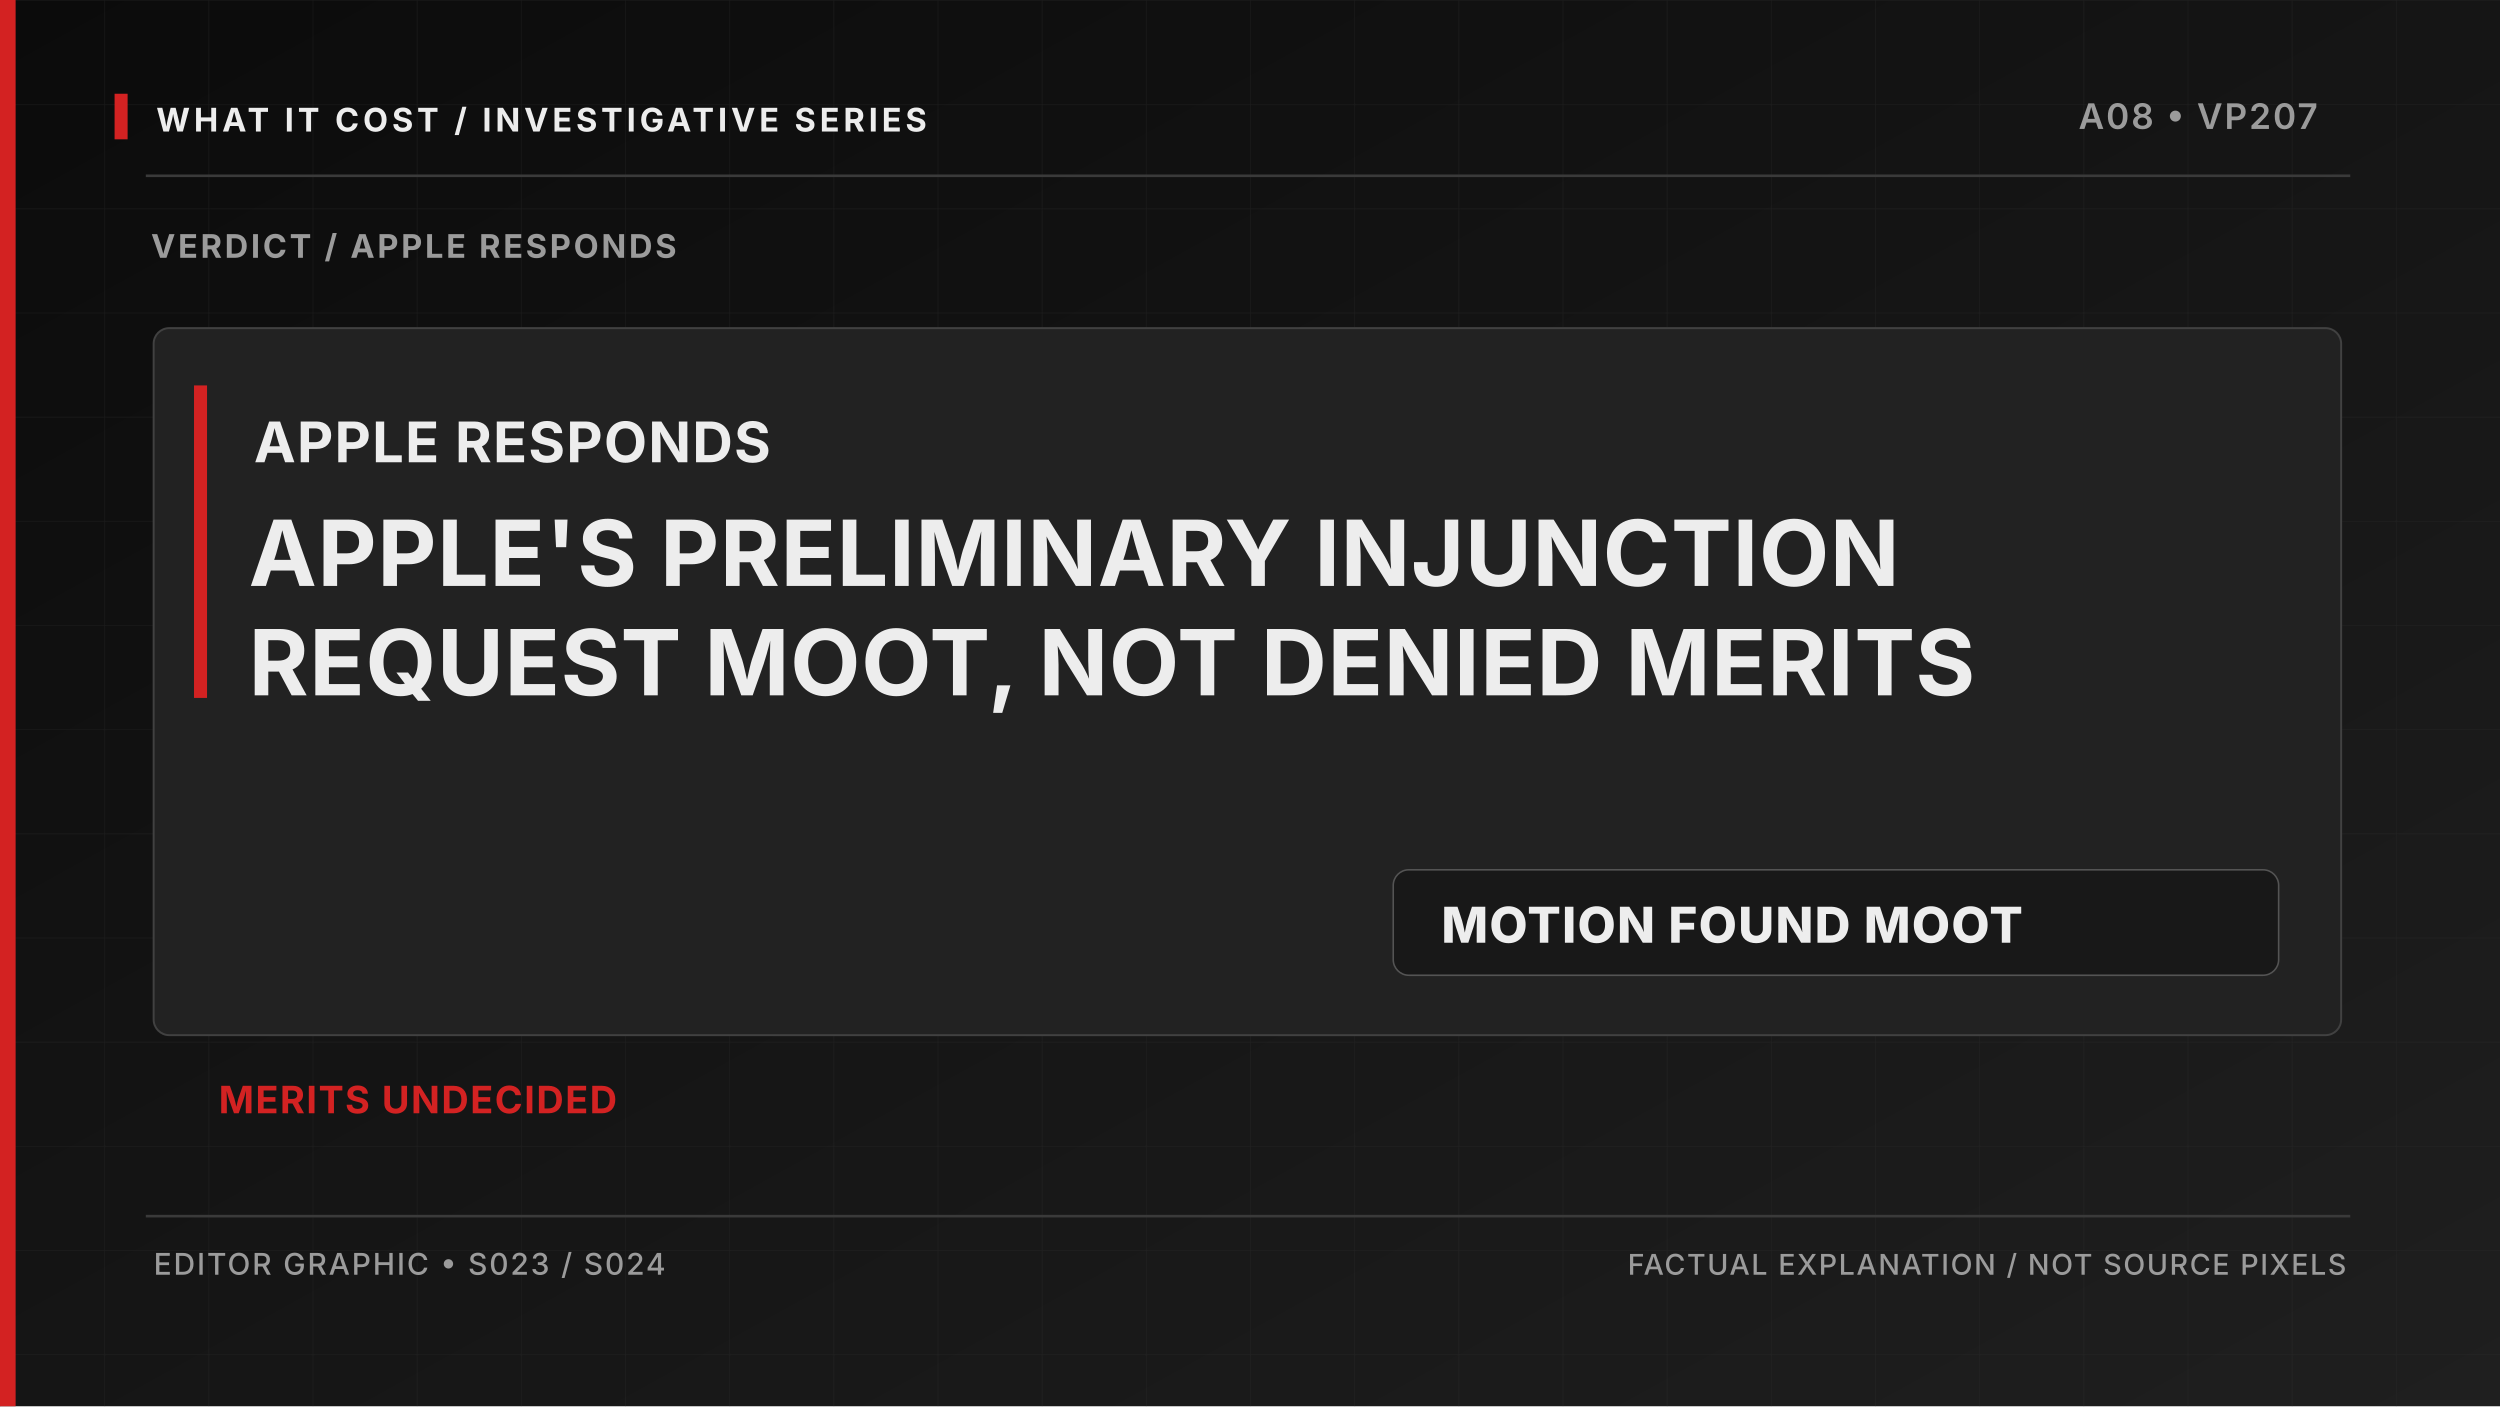
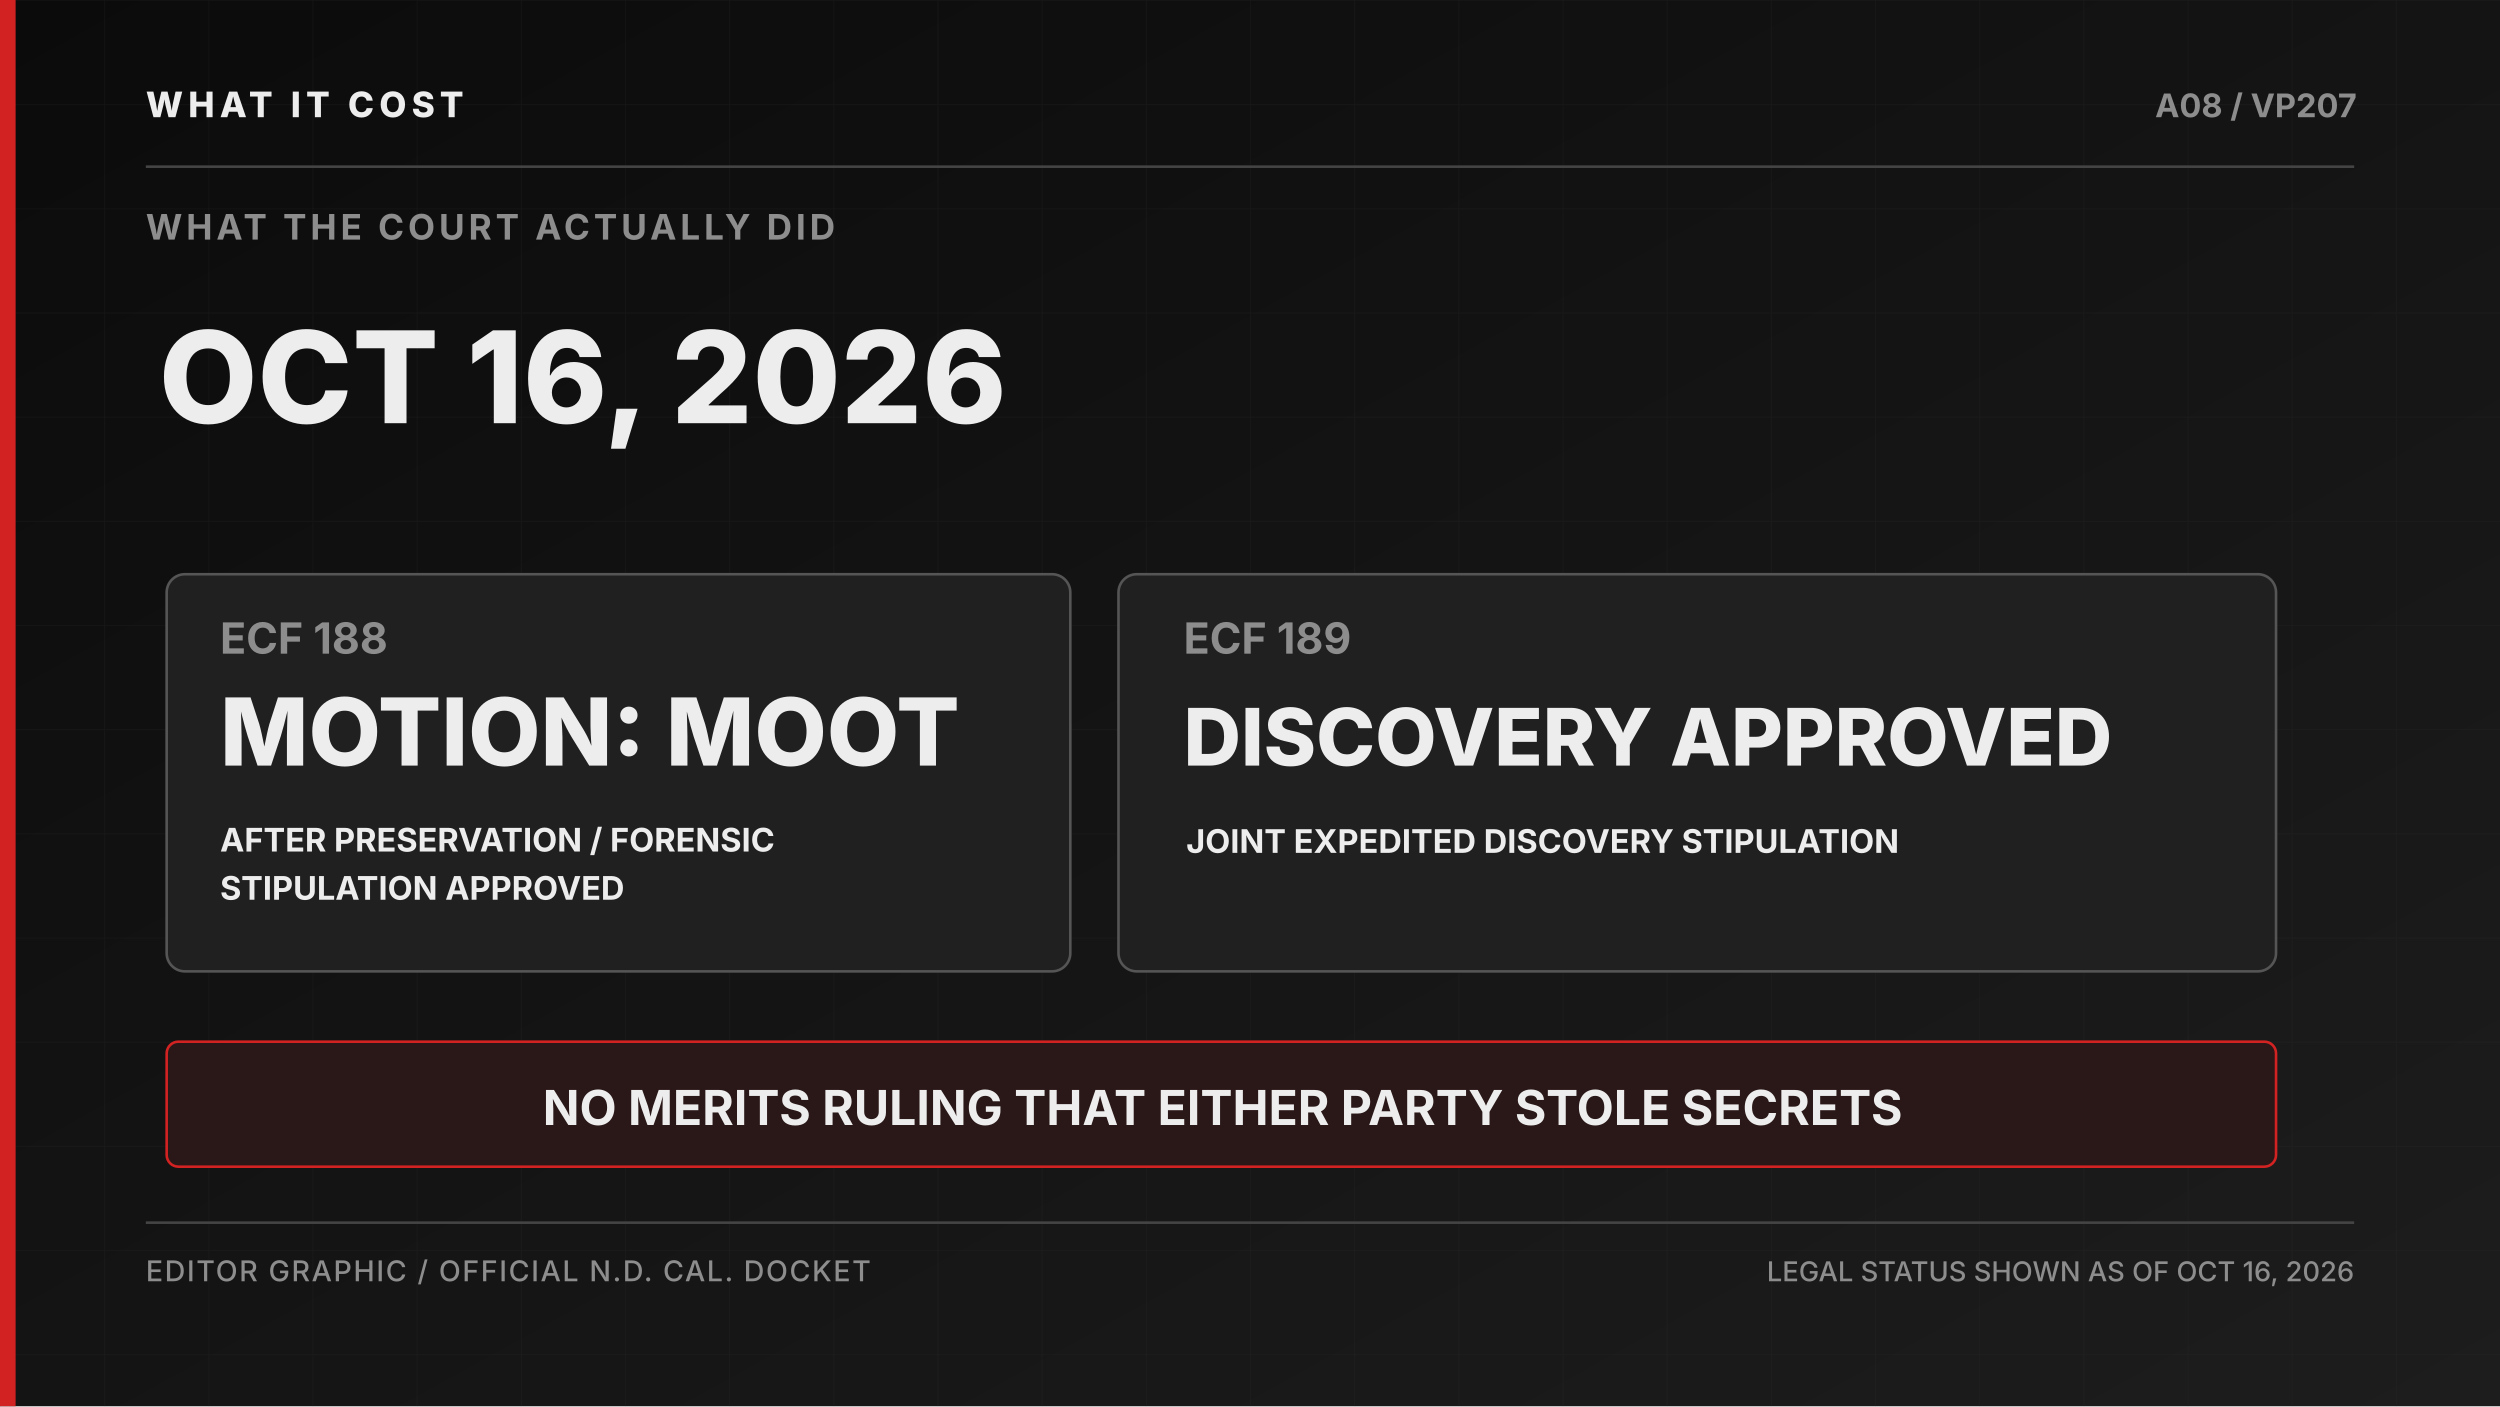
- <svg xmlns="http://www.w3.org/2000/svg" width="1920" height="1080" viewBox="0 0 1920 1080" role="img" aria-label="VP207 Apple's preliminary injunction request MOOT, not denied merits">
+ <svg xmlns="http://www.w3.org/2000/svg" viewBox="0 0 1920 1080" width="1920" height="1080">
  <defs>
-     <pattern id="fine" width="80" height="80" patternUnits="userSpaceOnUse">
-       <path d="M0 80V0H80" fill="none" stroke="#313131" stroke-width="1" opacity=".34" />
+     <linearGradient id="shade" x1="0" x2="1" y1="0" y2="1">
+       <stop stop-color="#0B0B0B" />
+       <stop offset="1" stop-color="#1D1D1D" />
+     </linearGradient>
+     <pattern id="lines" width="80" height="80" patternUnits="userSpaceOnUse">
+       <path d="M80 0H0V80" fill="none" stroke="#333" opacity=".25" />
    </pattern>
-     <linearGradient id="back" x1="0" y1="0" x2="1" y2="1">
-       <stop stop-color="#0B0B0B" />
-       <stop offset="1" stop-color="#1F1F1F" />
-     </linearGradient>
-     <filter id="glow">
-       <feGaussianBlur stdDeviation="32" />
-     </filter>
  </defs>
-   <rect x="0" y="0" width="1920" height="1080" rx="0" fill="url(#back)" />
-   <rect x="0" y="0" width="1920" height="1080" rx="0" fill="url(#fine)" />
+   <rect x="0" y="0" width="1920" height="1080" rx="0" fill="url(#shade)" />
+   <rect x="0" y="0" width="1920" height="1080" rx="0" fill="url(#lines)" />
  <rect x="0" y="0" width="12" height="1080" rx="0" fill="#D32222" />
-   <rect x="88" y="72" width="10" height="35" rx="0" fill="#D32222" />
-   <text x="120" y="101" fill="#EDEDED" font-family="Inter, DejaVu Sans" font-size="25" font-weight="700" letter-spacing="3" text-anchor="start">WHAT IT COST  /  INVESTIGATIVE SERIES</text>
-   <text x="1780" y="99" fill="#9B9B9B" font-family="Inter, DejaVu Sans" font-size="27" font-weight="600" letter-spacing="1.5" text-anchor="end">A08  •  VP207</text>
-   <path d="M112 135L1805 135" fill="none" stroke="#3A3A3A" stroke-width="2" />
-   <text x="116" y="198" fill="#9B9B9B" font-family="Inter, DejaVu Sans" font-size="25" font-weight="750" letter-spacing="2.1" text-anchor="start">VERDICT  /  APPLE RESPONDS</text>
-   <rect x="118" y="252" width="1680" height="543" rx="12" fill="#222222" stroke="#414141" stroke-width="1.5" />
-   <rect x="149" y="296" width="10" height="240" rx="0" fill="#D32222" />
-   <text x="195" y="355" fill="#EDEDED" font-family="Inter, DejaVu Sans" font-size="43" font-weight="750" letter-spacing="1" text-anchor="start">APPLE RESPONDS</text>
-   <text x="191" y="450" fill="#EDEDED" font-family="Inter, DejaVu Sans" font-size="70" font-weight="740" letter-spacing="0.6" text-anchor="start">APPLE'S PRELIMINARY INJUNCTION</text>
-   <text x="191" y="534" fill="#EDEDED" font-family="Inter, DejaVu Sans" font-size="70" font-weight="740" letter-spacing="0.6" text-anchor="start">REQUEST MOOT, NOT DENIED MERITS</text>
-   <rect x="1070" y="668" width="680" height="81" rx="12" fill="#181818" stroke="#545454" stroke-width="1.2" />
-   <text x="1107" y="724" fill="#EDEDED" font-family="Inter, DejaVu Sans" font-size="38" font-weight="760" letter-spacing="1" text-anchor="start">MOTION FOUND MOOT</text>
-   <text x="168" y="855" fill="#D32222" font-family="Inter, DejaVu Sans" font-size="29" font-weight="700" letter-spacing="1.2" text-anchor="start">MERITS UNDECIDED</text>
-   <path d="M112 934L1805 934" fill="none" stroke="#3A3A3A" stroke-width="2" />
-   <text x="118" y="979" fill="#9B9B9B" font-family="Inter, DejaVu Sans" font-size="23" font-weight="550" letter-spacing="1.4" text-anchor="start">EDITOR GRAPHIC   •   S023 / S024</text>
-   <text x="1802" y="979" fill="#9B9B9B" font-family="Inter, DejaVu Sans" font-size="22" font-weight="550" letter-spacing="1.2" text-anchor="end">FACTUAL EXPLANATION  /  NOT SOURCE PIXELS</text>
+   <text x="112" y="90" fill="#EDEDED" font-size="27" font-family="Inter,DejaVu Sans,sans-serif" font-weight="800" letter-spacing="4">WHAT IT COST</text>
+   <text x="1810" y="90" fill="#8D8D8D" font-size="25" font-family="Inter,DejaVu Sans,sans-serif" font-weight="700" text-anchor="end">A08  /  VP207</text>
+   <path d="M112 128H1808" stroke="#444" stroke-width="2" fill="none" />
+   <text x="112" y="184" fill="#8D8D8D" font-size="27" font-family="Inter,DejaVu Sans,sans-serif" font-weight="700" letter-spacing="3">WHAT THE COURT ACTUALLY DID</text>
+   <text x="122" y="325" fill="#EDEDED" font-size="98" font-family="Inter,DejaVu Sans,sans-serif" font-weight="830">OCT 16, 2026</text>
+   <rect x="128" y="441" width="694" height="305" rx="14" fill="#202020" stroke="#555" stroke-width="2" />
+   <text x="169" y="502" fill="#8D8D8D" font-size="33" font-family="Inter,DejaVu Sans,sans-serif" font-weight="750">ECF 188</text>
+   <text x="169" y="588" fill="#EDEDED" font-size="72" font-family="Inter,DejaVu Sans,sans-serif" font-weight="830">MOTION: MOOT</text>
+   <text x="169" y="654" fill="#EDEDED" font-size="25" font-family="Inter,DejaVu Sans,sans-serif" font-weight="650">AFTER PRESERVATION / FORENSIC</text>
+   <text x="169" y="691" fill="#EDEDED" font-size="25" font-family="Inter,DejaVu Sans,sans-serif" font-weight="650">STIPULATION APPROVED</text>
+   <rect x="859" y="441" width="889" height="305" rx="14" fill="#202020" stroke="#555" stroke-width="2" />
+   <text x="909" y="502" fill="#8D8D8D" font-size="33" font-family="Inter,DejaVu Sans,sans-serif" font-weight="750">ECF 189</text>
+   <text x="909" y="588" fill="#EDEDED" font-size="61" font-family="Inter,DejaVu Sans,sans-serif" font-weight="830">DISCOVERY APPROVED</text>
+   <text x="911" y="655" fill="#EDEDED" font-size="25" font-family="Inter,DejaVu Sans,sans-serif" font-weight="650">JOINT EXPEDITED DISCOVERY STIPULATION</text>
+   <rect x="128" y="800" width="1620" height="96" rx="9" fill="#2A1717" stroke="#D32222" stroke-width="2" />
+   <text x="939" y="864" fill="#EDEDED" font-size="37" font-family="Inter,DejaVu Sans,sans-serif" font-weight="750" text-anchor="middle">NO MERITS RULING THAT EITHER PARTY STOLE SECRETS</text>
+   <path d="M112 939H1808" stroke="#444" stroke-width="2" fill="none" />
+   <text x="112" y="984" fill="#8D8D8D" font-size="22" font-family="Inter,DejaVu Sans,sans-serif" font-weight="550" letter-spacing="1.2">EDITOR GRAPHIC  /  OFFICIAL N.D. CAL. DOCKET</text>
+   <text x="1808" y="984" fill="#8D8D8D" font-size="21" font-family="Inter,DejaVu Sans,sans-serif" font-weight="500" text-anchor="end">LEGAL STATUS SHOWN AS OF OCT 16, 2026</text>
</svg>
